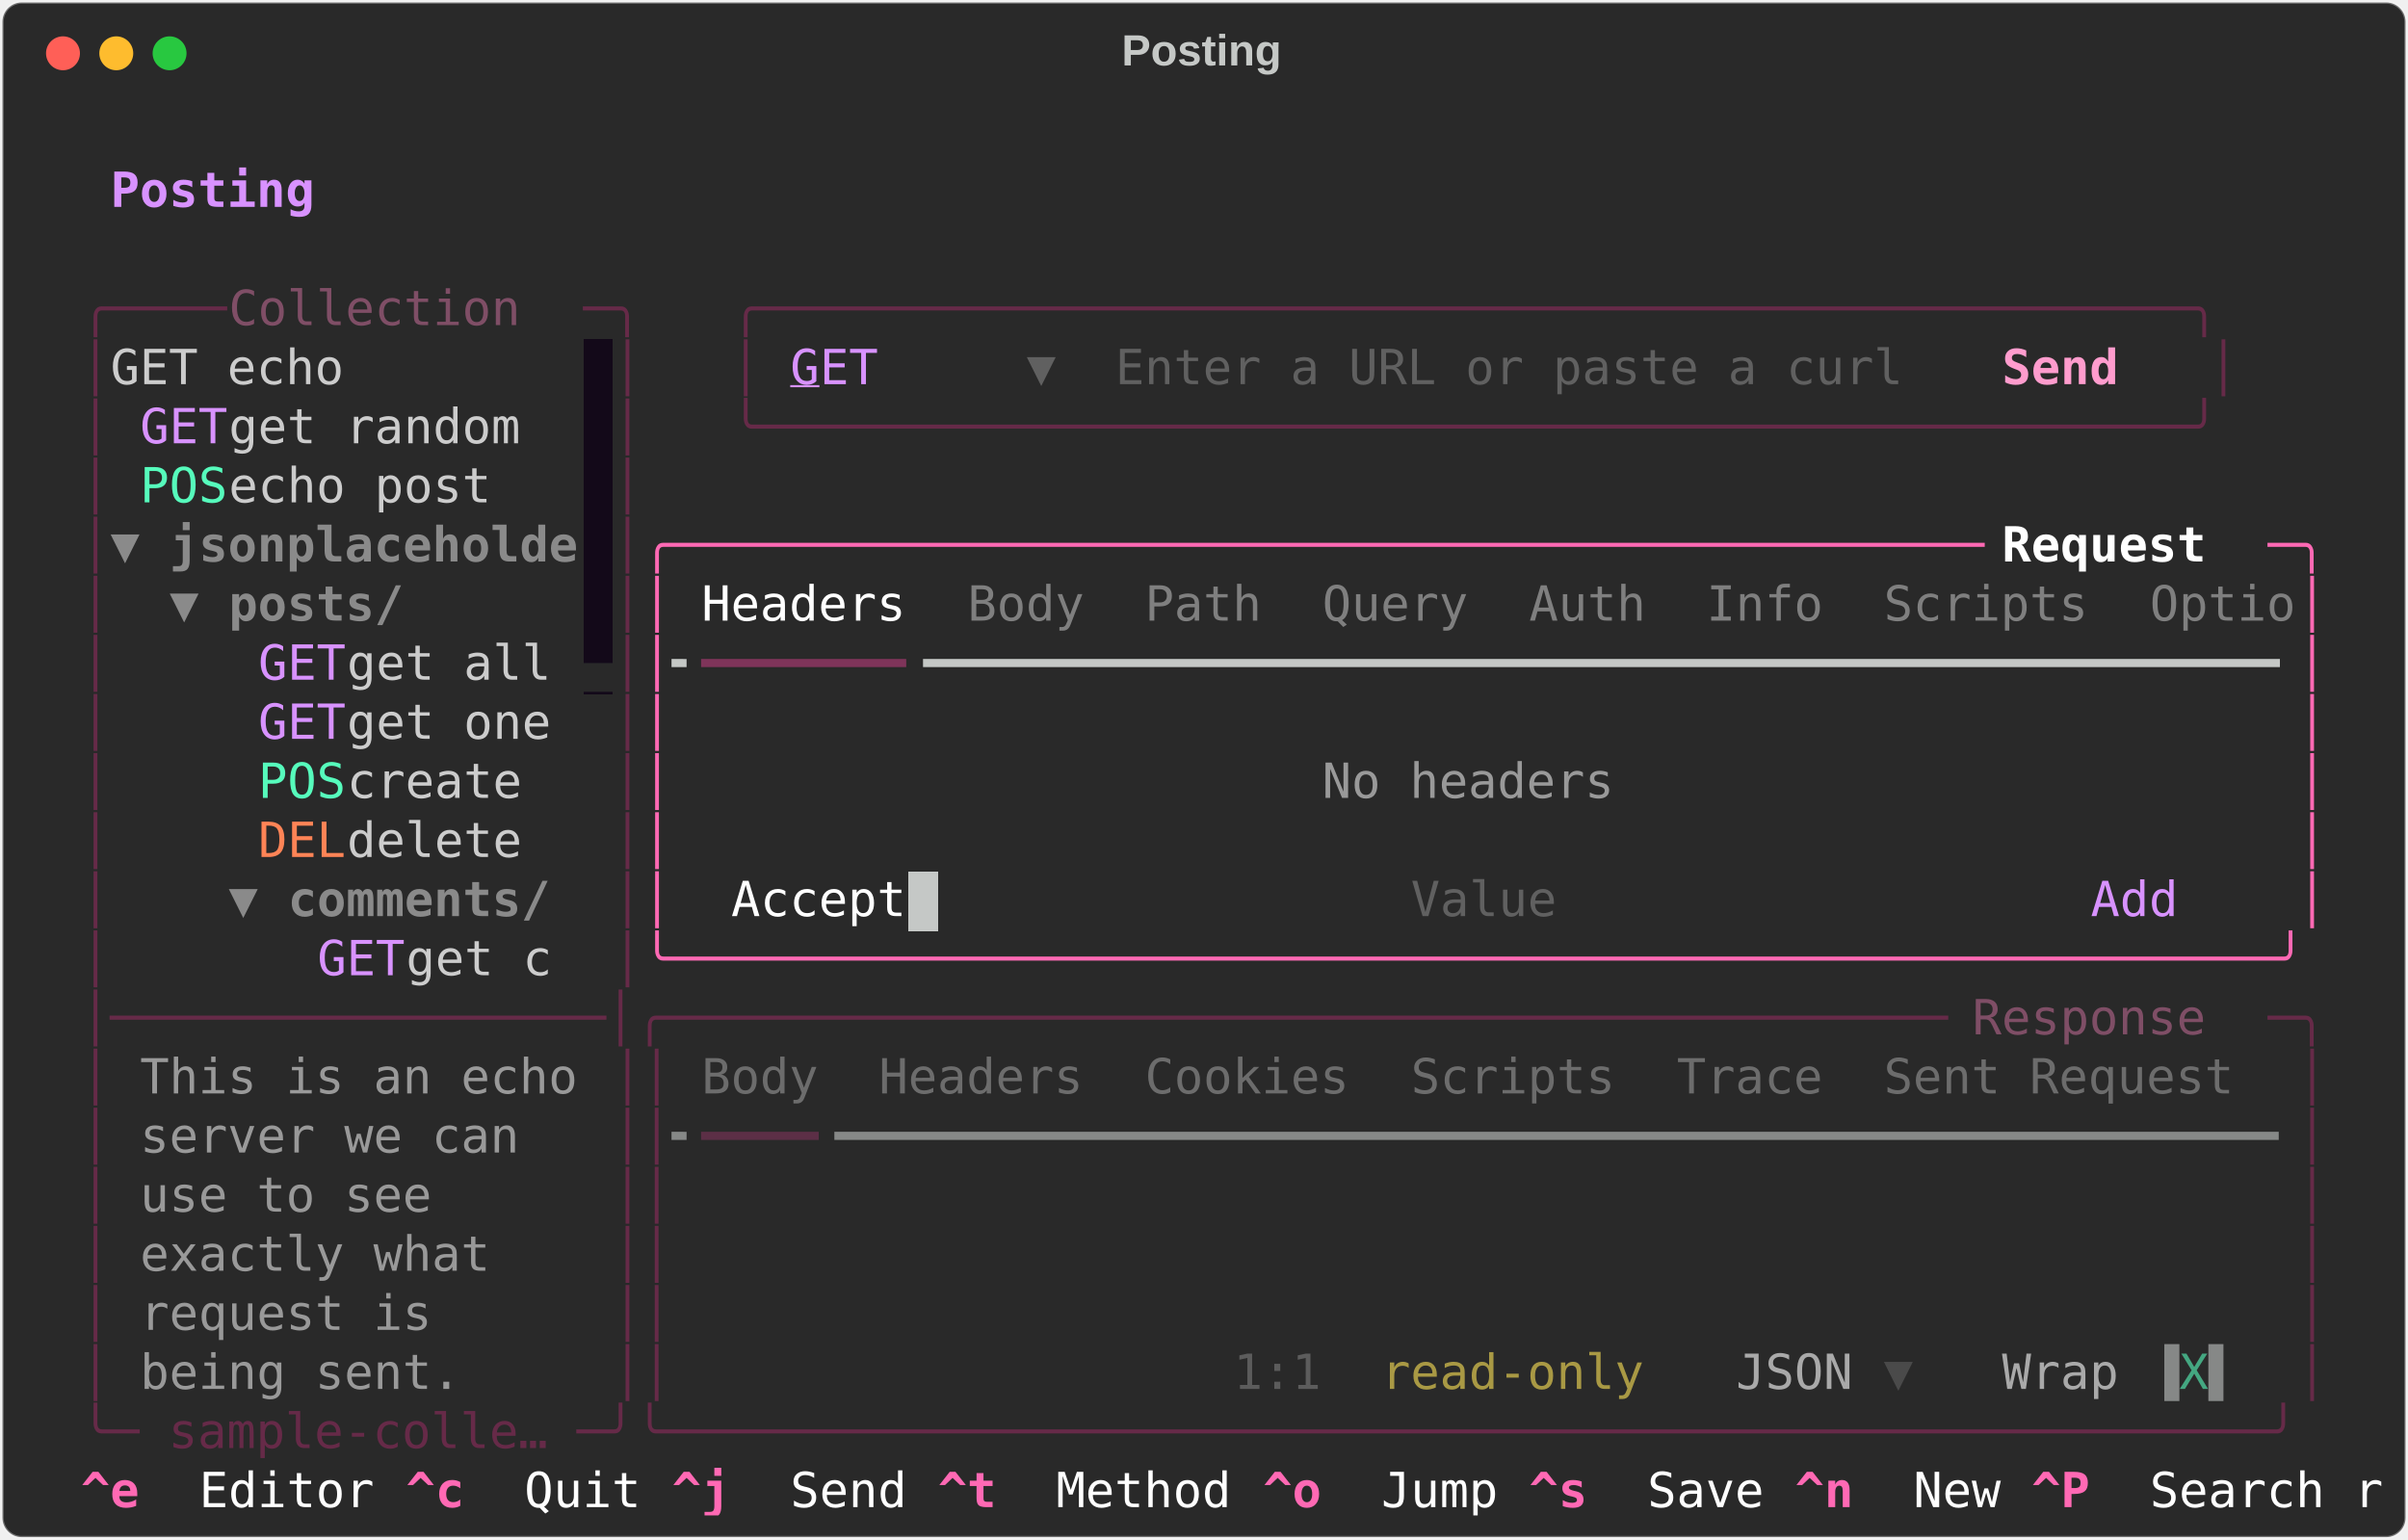
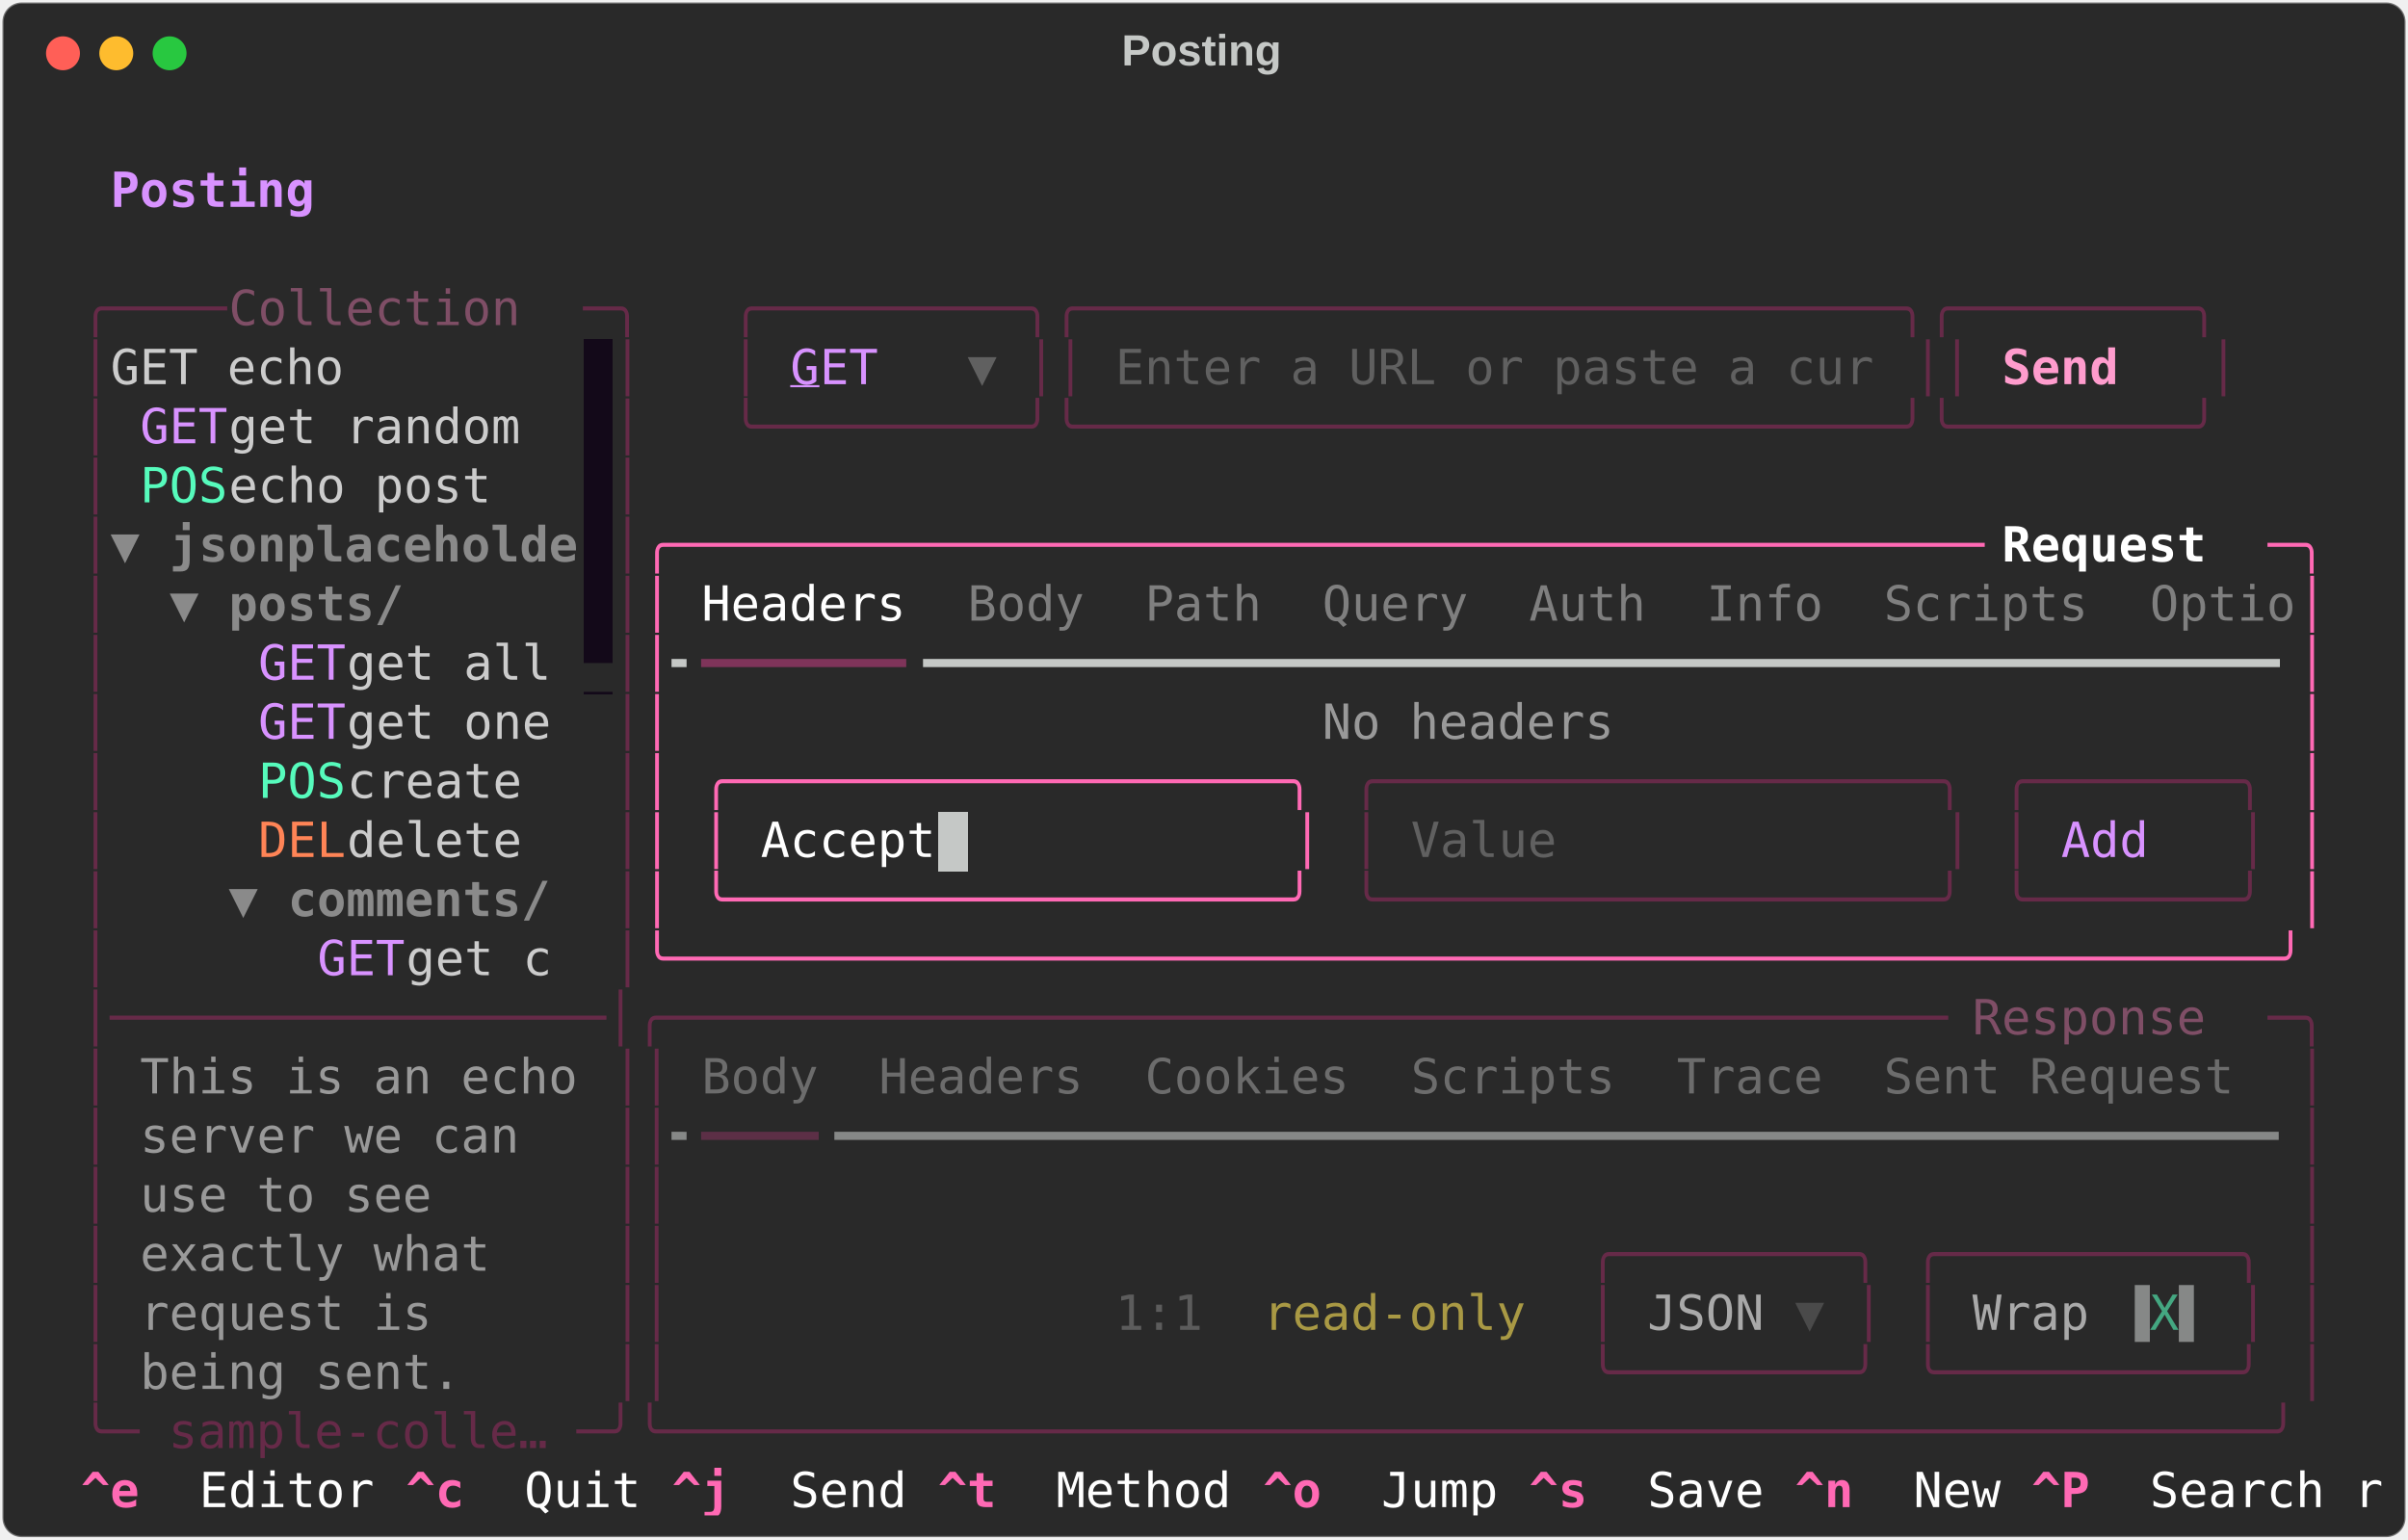
<svg xmlns="http://www.w3.org/2000/svg" class="rich-terminal" viewBox="0 0 994 635.6">
  <style>

    @font-face {
        font-family: "Fira Code";
        src: local("FiraCode-Regular"),
                url("https://cdnjs.cloudflare.com/ajax/libs/firacode/6.2.0/woff2/FiraCode-Regular.woff2") format("woff2"),
                url("https://cdnjs.cloudflare.com/ajax/libs/firacode/6.2.0/woff/FiraCode-Regular.woff") format("woff");
        font-style: normal;
        font-weight: 400;
    }
    @font-face {
        font-family: "Fira Code";
        src: local("FiraCode-Bold"),
                url("https://cdnjs.cloudflare.com/ajax/libs/firacode/6.2.0/woff2/FiraCode-Bold.woff2") format("woff2"),
                url("https://cdnjs.cloudflare.com/ajax/libs/firacode/6.2.0/woff/FiraCode-Bold.woff") format("woff");
        font-style: bold;
        font-weight: 700;
    }

    .terminal-matrix {
        font-family: Fira Code, monospace;
        font-size: 20px;
        line-height: 24.4px;
        font-variant-east-asian: full-width;
    }

    .terminal-title {
        font-size: 18px;
        font-weight: bold;
        font-family: arial;
    }

    .terminal-r1 { fill: #c5c8c6 }
.terminal-r2 { fill: #d892ff;font-weight: bold }
.terminal-r3 { fill: #662a48 }
.terminal-r4 { fill: #7f4e66 }
.terminal-r5 { fill: #cccccc }
.terminal-r6 { fill: #292929 }
.terminal-r7 { fill: #d892ff;text-decoration: underline; }
.terminal-r8 { fill: #d892ff }
.terminal-r9 { fill: #606060 }
.terminal-r10 { fill: #ff9ccd;font-weight: bold }
.terminal-r11 { fill: #56fbbc }
.terminal-r12 { fill: #999999 }
.terminal-r13 { fill: #8a8a8a }
.terminal-r14 { fill: #8a8a8a;font-weight: bold }
.terminal-r15 { fill: #ff69b4 }
.terminal-r16 { fill: #ffffff;font-weight: bold }
.terminal-r17 { fill: #ffffff }
.terminal-r18 { fill: #7f7f7f }
.terminal-r19 { fill: #7f345a }
.terminal-r20 { fill: #ff8456 }
.terminal-r21 { fill: #6c6c6c }
.terminal-r22 { fill: #868887 }
.terminal-r23 { fill: #5c2f46 }
.terminal-r24 { fill: #5c5c5c }
.terminal-r25 { fill: #a99944 }
.terminal-r26 { fill: #a9a9a9 }
.terminal-r27 { fill: #4a4a4a }
.terminal-r28 { fill: #44a781 }
.terminal-r29 { fill: #ff69b4;font-weight: bold }
    </style>
  <defs>
    <clipPath id="terminal-clip-terminal">
      <rect x="0" y="0" width="975.0" height="584.6" />
    </clipPath>
    <clipPath id="terminal-line-0">
      <rect x="0" y="1.5" width="976" height="24.65" />
    </clipPath>
    <clipPath id="terminal-line-1">
      <rect x="0" y="25.9" width="976" height="24.65" />
    </clipPath>
    <clipPath id="terminal-line-2">
      <rect x="0" y="50.3" width="976" height="24.65" />
    </clipPath>
    <clipPath id="terminal-line-3">
      <rect x="0" y="74.7" width="976" height="24.65" />
    </clipPath>
    <clipPath id="terminal-line-4">
      <rect x="0" y="99.1" width="976" height="24.65" />
    </clipPath>
    <clipPath id="terminal-line-5">
      <rect x="0" y="123.5" width="976" height="24.65" />
    </clipPath>
    <clipPath id="terminal-line-6">
      <rect x="0" y="147.9" width="976" height="24.65" />
    </clipPath>
    <clipPath id="terminal-line-7">
      <rect x="0" y="172.3" width="976" height="24.65" />
    </clipPath>
    <clipPath id="terminal-line-8">
      <rect x="0" y="196.7" width="976" height="24.65" />
    </clipPath>
    <clipPath id="terminal-line-9">
      <rect x="0" y="221.1" width="976" height="24.65" />
    </clipPath>
    <clipPath id="terminal-line-10">
      <rect x="0" y="245.5" width="976" height="24.65" />
    </clipPath>
    <clipPath id="terminal-line-11">
      <rect x="0" y="269.9" width="976" height="24.65" />
    </clipPath>
    <clipPath id="terminal-line-12">
      <rect x="0" y="294.3" width="976" height="24.65" />
    </clipPath>
    <clipPath id="terminal-line-13">
      <rect x="0" y="318.7" width="976" height="24.65" />
    </clipPath>
    <clipPath id="terminal-line-14">
      <rect x="0" y="343.1" width="976" height="24.65" />
    </clipPath>
    <clipPath id="terminal-line-15">
      <rect x="0" y="367.5" width="976" height="24.65" />
    </clipPath>
    <clipPath id="terminal-line-16">
      <rect x="0" y="391.9" width="976" height="24.65" />
    </clipPath>
    <clipPath id="terminal-line-17">
      <rect x="0" y="416.3" width="976" height="24.65" />
    </clipPath>
    <clipPath id="terminal-line-18">
      <rect x="0" y="440.7" width="976" height="24.65" />
    </clipPath>
    <clipPath id="terminal-line-19">
      <rect x="0" y="465.1" width="976" height="24.65" />
    </clipPath>
    <clipPath id="terminal-line-20">
      <rect x="0" y="489.5" width="976" height="24.65" />
    </clipPath>
    <clipPath id="terminal-line-21">
      <rect x="0" y="513.9" width="976" height="24.65" />
    </clipPath>
    <clipPath id="terminal-line-22">
      <rect x="0" y="538.3" width="976" height="24.65" />
    </clipPath>
  </defs>
  <rect fill="#292929" stroke="rgba(255,255,255,0.35)" stroke-width="1" x="1" y="1" width="992" height="633.6" rx="8" />
  <text class="terminal-title" fill="#c5c8c6" text-anchor="middle" x="496" y="27">Posting</text>
  <g transform="translate(26,22)">
    <circle cx="0" cy="0" r="7" fill="#ff5f57" />
    <circle cx="22" cy="0" r="7" fill="#febc2e" />
    <circle cx="44" cy="0" r="7" fill="#28c840" />
  </g>
  <g transform="translate(9, 41)" clip-path="url(#terminal-clip-terminal)">
    <rect fill="#130919" x="231.8" y="99.1" width="12.2" height="24.65" shape-rendering="crispEdges" />
    <rect fill="#130919" x="231.8" y="123.5" width="12.2" height="24.65" shape-rendering="crispEdges" />
    <rect fill="#130919" x="231.8" y="147.9" width="12.2" height="24.65" shape-rendering="crispEdges" />
    <rect fill="#130919" x="231.8" y="172.3" width="12.2" height="24.65" shape-rendering="crispEdges" />
    <rect fill="#130919" x="231.8" y="196.7" width="12.2" height="24.65" shape-rendering="crispEdges" />
    <rect fill="#130919" x="231.8" y="221.1" width="12.2" height="24.65" shape-rendering="crispEdges" />
-     <rect fill="#c5c8c6" x="366" y="318.7" width="12.2" height="24.65" shape-rendering="crispEdges" />
+     <rect fill="#c5c8c6" x="378.2" y="294.3" width="12.2" height="24.65" shape-rendering="crispEdges" />
    <g class="terminal-matrix">
      <text class="terminal-r1" x="976" y="20" textLength="12.2" clip-path="url(#terminal-line-0)">
</text>
      <text class="terminal-r2" x="36.6" y="44.4" textLength="85.4" clip-path="url(#terminal-line-1)">Posting</text>
      <text class="terminal-r1" x="976" y="44.4" textLength="12.2" clip-path="url(#terminal-line-1)">
</text>
      <text class="terminal-r1" x="976" y="68.8" textLength="12.2" clip-path="url(#terminal-line-2)">
</text>
      <text class="terminal-r3" x="24.4" y="93.2" textLength="61" clip-path="url(#terminal-line-3)">╭────</text>
      <text class="terminal-r4" x="85.4" y="93.2" textLength="146.4" clip-path="url(#terminal-line-3)"> Collection </text>
      <text class="terminal-r3" x="231.8" y="93.2" textLength="24.4" clip-path="url(#terminal-line-3)">─╮</text>
-       <text class="terminal-r3" x="292.8" y="93.2" textLength="622.2" clip-path="url(#terminal-line-3)">╭─────────────────────────────────────────────────╮</text>
+       <text class="terminal-r3" x="292.8" y="93.2" textLength="622.2" clip-path="url(#terminal-line-3)">╭─────────╮╭────────────────────────────╮╭────────╮</text>
      <text class="terminal-r1" x="976" y="93.2" textLength="12.2" clip-path="url(#terminal-line-3)">
</text>
      <text class="terminal-r3" x="24.4" y="117.6" textLength="12.2" clip-path="url(#terminal-line-4)">│</text>
      <text class="terminal-r5" x="36.6" y="117.6" textLength="109.8" clip-path="url(#terminal-line-4)"> GET echo</text>
      <text class="terminal-r3" x="244" y="117.6" textLength="12.2" clip-path="url(#terminal-line-4)">│</text>
      <text class="terminal-r3" x="292.8" y="117.6" textLength="12.2" clip-path="url(#terminal-line-4)">│</text>
      <text class="terminal-r7" x="317.2" y="117.6" textLength="12.2" clip-path="url(#terminal-line-4)">G</text>
      <text class="terminal-r8" x="329.4" y="117.6" textLength="24.4" clip-path="url(#terminal-line-4)">ET</text>
-       <text class="terminal-r9" x="414.8" y="117.6" textLength="12.2" clip-path="url(#terminal-line-4)">▼</text>
-       <text class="terminal-r9" x="451.4" y="117.6" textLength="341.6" clip-path="url(#terminal-line-4)">Enter a URL or paste a curl </text>
+       <text class="terminal-r9" x="390.4" y="117.6" textLength="12.2" clip-path="url(#terminal-line-4)">▼</text>
+       <text class="terminal-r3" x="414.8" y="117.6" textLength="24.4" clip-path="url(#terminal-line-4)">││</text>
+       <text class="terminal-r9" x="451.4" y="117.6" textLength="317.2" clip-path="url(#terminal-line-4)">Enter a URL or paste a cur</text>
+       <text class="terminal-r3" x="780.8" y="117.6" textLength="24.4" clip-path="url(#terminal-line-4)">││</text>
      <text class="terminal-r10" x="817.4" y="117.6" textLength="73.2" clip-path="url(#terminal-line-4)"> Send </text>
      <text class="terminal-r3" x="902.8" y="117.6" textLength="12.2" clip-path="url(#terminal-line-4)">│</text>
      <text class="terminal-r1" x="976" y="117.6" textLength="12.2" clip-path="url(#terminal-line-4)">
</text>
      <text class="terminal-r3" x="24.4" y="142" textLength="12.2" clip-path="url(#terminal-line-5)">│</text>
      <text class="terminal-r8" x="48.8" y="142" textLength="36.6" clip-path="url(#terminal-line-5)">GET</text>
      <text class="terminal-r5" x="85.4" y="142" textLength="146.4" clip-path="url(#terminal-line-5)"> get random </text>
      <text class="terminal-r3" x="244" y="142" textLength="12.2" clip-path="url(#terminal-line-5)">│</text>
-       <text class="terminal-r3" x="292.8" y="142" textLength="622.2" clip-path="url(#terminal-line-5)">╰─────────────────────────────────────────────────╯</text>
+       <text class="terminal-r3" x="292.8" y="142" textLength="622.2" clip-path="url(#terminal-line-5)">╰─────────╯╰────────────────────────────╯╰────────╯</text>
      <text class="terminal-r1" x="976" y="142" textLength="12.2" clip-path="url(#terminal-line-5)">
</text>
      <text class="terminal-r3" x="24.4" y="166.4" textLength="12.2" clip-path="url(#terminal-line-6)">│</text>
      <text class="terminal-r11" x="48.8" y="166.4" textLength="36.6" clip-path="url(#terminal-line-6)">POS</text>
      <text class="terminal-r5" x="85.4" y="166.4" textLength="122" clip-path="url(#terminal-line-6)"> echo post</text>
      <text class="terminal-r3" x="244" y="166.4" textLength="12.2" clip-path="url(#terminal-line-6)">│</text>
      <text class="terminal-r1" x="976" y="166.4" textLength="12.2" clip-path="url(#terminal-line-6)">
</text>
      <text class="terminal-r3" x="24.4" y="190.8" textLength="12.2" clip-path="url(#terminal-line-7)">│</text>
      <text class="terminal-r13" x="36.6" y="190.8" textLength="24.4" clip-path="url(#terminal-line-7)">▼ </text>
      <text class="terminal-r14" x="61" y="190.8" textLength="170.8" clip-path="url(#terminal-line-7)">jsonplaceholde</text>
      <text class="terminal-r3" x="244" y="190.8" textLength="12.2" clip-path="url(#terminal-line-7)">│</text>
      <text class="terminal-r15" x="256.2" y="190.8" textLength="561.2" clip-path="url(#terminal-line-7)">╭─────────────────────────────────────────────</text>
      <text class="terminal-r16" x="817.4" y="190.8" textLength="109.8" clip-path="url(#terminal-line-7)"> Request </text>
      <text class="terminal-r15" x="927.2" y="190.8" textLength="24.4" clip-path="url(#terminal-line-7)">─╮</text>
      <text class="terminal-r1" x="976" y="190.8" textLength="12.2" clip-path="url(#terminal-line-7)">
</text>
      <text class="terminal-r3" x="24.4" y="215.2" textLength="12.2" clip-path="url(#terminal-line-8)">│</text>
      <text class="terminal-r13" x="61" y="215.2" textLength="24.4" clip-path="url(#terminal-line-8)">▼ </text>
      <text class="terminal-r14" x="85.4" y="215.2" textLength="73.2" clip-path="url(#terminal-line-8)">posts/</text>
      <text class="terminal-r3" x="244" y="215.2" textLength="12.2" clip-path="url(#terminal-line-8)">│</text>
      <text class="terminal-r15" x="256.2" y="215.2" textLength="12.2" clip-path="url(#terminal-line-8)">│</text>
      <text class="terminal-r17" x="280.6" y="215.2" textLength="85.4" clip-path="url(#terminal-line-8)">Headers</text>
      <text class="terminal-r18" x="390.4" y="215.2" textLength="48.8" clip-path="url(#terminal-line-8)">Body</text>
      <text class="terminal-r18" x="463.6" y="215.2" textLength="48.8" clip-path="url(#terminal-line-8)">Path</text>
      <text class="terminal-r18" x="536.8" y="215.2" textLength="61" clip-path="url(#terminal-line-8)">Query</text>
      <text class="terminal-r18" x="622.2" y="215.2" textLength="48.8" clip-path="url(#terminal-line-8)">Auth</text>
      <text class="terminal-r18" x="695.4" y="215.2" textLength="48.8" clip-path="url(#terminal-line-8)">Info</text>
      <text class="terminal-r18" x="768.6" y="215.2" textLength="85.4" clip-path="url(#terminal-line-8)">Scripts</text>
      <text class="terminal-r18" x="878.4" y="215.2" textLength="61" clip-path="url(#terminal-line-8)">Optio</text>
      <text class="terminal-r15" x="939.4" y="215.2" textLength="12.2" clip-path="url(#terminal-line-8)">│</text>
      <text class="terminal-r1" x="976" y="215.2" textLength="12.2" clip-path="url(#terminal-line-8)">
</text>
      <text class="terminal-r3" x="24.4" y="239.6" textLength="12.2" clip-path="url(#terminal-line-9)">│</text>
      <text class="terminal-r8" x="97.6" y="239.6" textLength="36.6" clip-path="url(#terminal-line-9)">GET</text>
      <text class="terminal-r5" x="134.2" y="239.6" textLength="97.6" clip-path="url(#terminal-line-9)"> get all</text>
      <text class="terminal-r6" x="231.8" y="239.6" textLength="12.2" clip-path="url(#terminal-line-9)">▄</text>
      <text class="terminal-r3" x="244" y="239.6" textLength="12.2" clip-path="url(#terminal-line-9)">│</text>
      <text class="terminal-r15" x="256.2" y="239.6" textLength="12.2" clip-path="url(#terminal-line-9)">│</text>
      <text class="terminal-r1" x="268.4" y="239.6" textLength="12.2" clip-path="url(#terminal-line-9)">╸</text>
      <text class="terminal-r19" x="280.6" y="239.6" textLength="85.4" clip-path="url(#terminal-line-9)">━━━━━━━</text>
      <text class="terminal-r1" x="366" y="239.6" textLength="573.4" clip-path="url(#terminal-line-9)">╺━━━━━━━━━━━━━━━━━━━━━━━━━━━━━━━━━━━━━━━━━━━━━━</text>
      <text class="terminal-r15" x="939.4" y="239.6" textLength="12.2" clip-path="url(#terminal-line-9)">│</text>
      <text class="terminal-r1" x="976" y="239.6" textLength="12.2" clip-path="url(#terminal-line-9)">
</text>
      <text class="terminal-r3" x="24.4" y="264" textLength="12.2" clip-path="url(#terminal-line-10)">│</text>
      <text class="terminal-r8" x="97.6" y="264" textLength="36.6" clip-path="url(#terminal-line-10)">GET</text>
      <text class="terminal-r5" x="134.2" y="264" textLength="97.6" clip-path="url(#terminal-line-10)"> get one</text>
      <text class="terminal-r3" x="244" y="264" textLength="12.2" clip-path="url(#terminal-line-10)">│</text>
      <text class="terminal-r15" x="256.2" y="264" textLength="12.2" clip-path="url(#terminal-line-10)">│</text>
+       <text class="terminal-r12" x="536.8" y="264" textLength="122" clip-path="url(#terminal-line-10)">No headers</text>
      <text class="terminal-r15" x="939.4" y="264" textLength="12.2" clip-path="url(#terminal-line-10)">│</text>
      <text class="terminal-r1" x="976" y="264" textLength="12.2" clip-path="url(#terminal-line-10)">
</text>
      <text class="terminal-r3" x="24.4" y="288.4" textLength="12.2" clip-path="url(#terminal-line-11)">│</text>
      <text class="terminal-r11" x="97.6" y="288.4" textLength="36.6" clip-path="url(#terminal-line-11)">POS</text>
      <text class="terminal-r5" x="134.2" y="288.4" textLength="85.4" clip-path="url(#terminal-line-11)"> create</text>
      <text class="terminal-r3" x="244" y="288.4" textLength="12.2" clip-path="url(#terminal-line-11)">│</text>
      <text class="terminal-r15" x="256.2" y="288.4" textLength="12.2" clip-path="url(#terminal-line-11)">│</text>
-       <text class="terminal-r12" x="536.8" y="288.4" textLength="122" clip-path="url(#terminal-line-11)">No headers</text>
+       <text class="terminal-r15" x="280.6" y="288.4" textLength="256.2" clip-path="url(#terminal-line-11)">╭───────────────────╮</text>
+       <text class="terminal-r3" x="549" y="288.4" textLength="256.2" clip-path="url(#terminal-line-11)">╭───────────────────╮</text>
+       <text class="terminal-r3" x="817.4" y="288.4" textLength="109.8" clip-path="url(#terminal-line-11)">╭───────╮</text>
      <text class="terminal-r15" x="939.4" y="288.4" textLength="12.2" clip-path="url(#terminal-line-11)">│</text>
      <text class="terminal-r1" x="976" y="288.4" textLength="12.2" clip-path="url(#terminal-line-11)">
</text>
      <text class="terminal-r3" x="24.4" y="312.8" textLength="12.2" clip-path="url(#terminal-line-12)">│</text>
      <text class="terminal-r20" x="97.6" y="312.8" textLength="36.6" clip-path="url(#terminal-line-12)">DEL</text>
      <text class="terminal-r5" x="134.2" y="312.8" textLength="97.6" clip-path="url(#terminal-line-12)"> delete </text>
      <text class="terminal-r3" x="244" y="312.8" textLength="12.2" clip-path="url(#terminal-line-12)">│</text>
      <text class="terminal-r15" x="256.2" y="312.8" textLength="12.2" clip-path="url(#terminal-line-12)">│</text>
+       <text class="terminal-r15" x="280.6" y="312.8" textLength="12.2" clip-path="url(#terminal-line-12)">│</text>
+       <text class="terminal-r17" x="305" y="312.8" textLength="73.2" clip-path="url(#terminal-line-12)">Accept</text>
+       <text class="terminal-r15" x="524.6" y="312.8" textLength="12.2" clip-path="url(#terminal-line-12)">│</text>
+       <text class="terminal-r3" x="549" y="312.8" textLength="12.2" clip-path="url(#terminal-line-12)">│</text>
+       <text class="terminal-r9" x="573.4" y="312.8" textLength="61" clip-path="url(#terminal-line-12)">Value</text>
+       <text class="terminal-r3" x="793" y="312.8" textLength="12.2" clip-path="url(#terminal-line-12)">│</text>
+       <text class="terminal-r3" x="817.4" y="312.8" textLength="12.2" clip-path="url(#terminal-line-12)">│</text>
+       <text class="terminal-r8" x="841.8" y="312.8" textLength="61" clip-path="url(#terminal-line-12)"> Add </text>
+       <text class="terminal-r3" x="915" y="312.8" textLength="12.2" clip-path="url(#terminal-line-12)">│</text>
      <text class="terminal-r15" x="939.4" y="312.8" textLength="12.2" clip-path="url(#terminal-line-12)">│</text>
      <text class="terminal-r1" x="976" y="312.8" textLength="12.2" clip-path="url(#terminal-line-12)">
</text>
      <text class="terminal-r3" x="24.4" y="337.2" textLength="12.2" clip-path="url(#terminal-line-13)">│</text>
      <text class="terminal-r13" x="85.4" y="337.2" textLength="24.4" clip-path="url(#terminal-line-13)">▼ </text>
      <text class="terminal-r14" x="109.8" y="337.2" textLength="109.8" clip-path="url(#terminal-line-13)">comments/</text>
      <text class="terminal-r3" x="244" y="337.2" textLength="12.2" clip-path="url(#terminal-line-13)">│</text>
      <text class="terminal-r15" x="256.2" y="337.2" textLength="12.2" clip-path="url(#terminal-line-13)">│</text>
-       <text class="terminal-r17" x="292.8" y="337.2" textLength="73.2" clip-path="url(#terminal-line-13)">Accept</text>
-       <text class="terminal-r9" x="573.4" y="337.2" textLength="61" clip-path="url(#terminal-line-13)">Value</text>
-       <text class="terminal-r8" x="854" y="337.2" textLength="61" clip-path="url(#terminal-line-13)"> Add </text>
+       <text class="terminal-r15" x="280.6" y="337.2" textLength="256.2" clip-path="url(#terminal-line-13)">╰───────────────────╯</text>
+       <text class="terminal-r3" x="549" y="337.2" textLength="256.2" clip-path="url(#terminal-line-13)">╰───────────────────╯</text>
+       <text class="terminal-r3" x="817.4" y="337.2" textLength="109.8" clip-path="url(#terminal-line-13)">╰───────╯</text>
      <text class="terminal-r15" x="939.4" y="337.2" textLength="12.2" clip-path="url(#terminal-line-13)">│</text>
      <text class="terminal-r1" x="976" y="337.2" textLength="12.2" clip-path="url(#terminal-line-13)">
</text>
      <text class="terminal-r3" x="24.4" y="361.6" textLength="12.2" clip-path="url(#terminal-line-14)">│</text>
      <text class="terminal-r8" x="122" y="361.6" textLength="36.6" clip-path="url(#terminal-line-14)">GET</text>
      <text class="terminal-r5" x="158.6" y="361.6" textLength="73.2" clip-path="url(#terminal-line-14)"> get c</text>
      <text class="terminal-r3" x="244" y="361.6" textLength="12.2" clip-path="url(#terminal-line-14)">│</text>
      <text class="terminal-r15" x="256.2" y="361.6" textLength="695.4" clip-path="url(#terminal-line-14)">╰───────────────────────────────────────────────────────╯</text>
      <text class="terminal-r1" x="976" y="361.6" textLength="12.2" clip-path="url(#terminal-line-14)">
</text>
      <text class="terminal-r3" x="24.4" y="386" textLength="780.8" clip-path="url(#terminal-line-15)">│─────────────────│╭────────────────────────────────────────────</text>
      <text class="terminal-r4" x="805.2" y="386" textLength="122" clip-path="url(#terminal-line-15)"> Response </text>
      <text class="terminal-r3" x="927.2" y="386" textLength="24.4" clip-path="url(#terminal-line-15)">─╮</text>
      <text class="terminal-r1" x="976" y="386" textLength="12.2" clip-path="url(#terminal-line-15)">
</text>
      <text class="terminal-r3" x="24.4" y="410.4" textLength="12.2" clip-path="url(#terminal-line-16)">│</text>
      <text class="terminal-r12" x="48.8" y="410.4" textLength="183" clip-path="url(#terminal-line-16)">This is an echo</text>
      <text class="terminal-r3" x="244" y="410.4" textLength="24.4" clip-path="url(#terminal-line-16)">││</text>
      <text class="terminal-r21" x="280.6" y="410.4" textLength="48.8" clip-path="url(#terminal-line-16)">Body</text>
      <text class="terminal-r21" x="353.8" y="410.4" textLength="85.4" clip-path="url(#terminal-line-16)">Headers</text>
      <text class="terminal-r21" x="463.6" y="410.4" textLength="85.4" clip-path="url(#terminal-line-16)">Cookies</text>
      <text class="terminal-r21" x="573.4" y="410.4" textLength="85.4" clip-path="url(#terminal-line-16)">Scripts</text>
      <text class="terminal-r21" x="683.2" y="410.4" textLength="61" clip-path="url(#terminal-line-16)">Trace</text>
      <text class="terminal-r21" x="768.6" y="410.4" textLength="146.4" clip-path="url(#terminal-line-16)">Sent Request</text>
      <text class="terminal-r3" x="939.4" y="410.4" textLength="12.2" clip-path="url(#terminal-line-16)">│</text>
      <text class="terminal-r1" x="976" y="410.4" textLength="12.2" clip-path="url(#terminal-line-16)">
</text>
      <text class="terminal-r3" x="24.4" y="434.8" textLength="12.2" clip-path="url(#terminal-line-17)">│</text>
      <text class="terminal-r12" x="48.8" y="434.8" textLength="158.6" clip-path="url(#terminal-line-17)">server we can</text>
      <text class="terminal-r3" x="244" y="434.8" textLength="24.4" clip-path="url(#terminal-line-17)">││</text>
      <text class="terminal-r22" x="268.4" y="434.8" textLength="12.2" clip-path="url(#terminal-line-17)">╸</text>
      <text class="terminal-r23" x="280.6" y="434.8" textLength="48.8" clip-path="url(#terminal-line-17)">━━━━</text>
      <text class="terminal-r22" x="329.4" y="434.8" textLength="610" clip-path="url(#terminal-line-17)">╺━━━━━━━━━━━━━━━━━━━━━━━━━━━━━━━━━━━━━━━━━━━━━━━━━</text>
      <text class="terminal-r3" x="939.4" y="434.8" textLength="12.2" clip-path="url(#terminal-line-17)">│</text>
      <text class="terminal-r1" x="976" y="434.8" textLength="12.2" clip-path="url(#terminal-line-17)">
</text>
      <text class="terminal-r3" x="24.4" y="459.2" textLength="12.2" clip-path="url(#terminal-line-18)">│</text>
      <text class="terminal-r12" x="48.8" y="459.2" textLength="122" clip-path="url(#terminal-line-18)">use to see</text>
      <text class="terminal-r3" x="244" y="459.2" textLength="24.4" clip-path="url(#terminal-line-18)">││</text>
      <text class="terminal-r3" x="939.4" y="459.2" textLength="12.2" clip-path="url(#terminal-line-18)">│</text>
      <text class="terminal-r1" x="976" y="459.2" textLength="12.2" clip-path="url(#terminal-line-18)">
</text>
      <text class="terminal-r3" x="24.4" y="483.6" textLength="12.2" clip-path="url(#terminal-line-19)">│</text>
      <text class="terminal-r12" x="48.8" y="483.6" textLength="146.4" clip-path="url(#terminal-line-19)">exactly what</text>
      <text class="terminal-r3" x="244" y="483.6" textLength="24.4" clip-path="url(#terminal-line-19)">││</text>
+       <text class="terminal-r3" x="646.6" y="483.6" textLength="122" clip-path="url(#terminal-line-19)">╭────────╮</text>
+       <text class="terminal-r3" x="780.8" y="483.6" textLength="146.4" clip-path="url(#terminal-line-19)">╭──────────╮</text>
      <text class="terminal-r3" x="939.4" y="483.6" textLength="12.2" clip-path="url(#terminal-line-19)">│</text>
      <text class="terminal-r1" x="976" y="483.6" textLength="12.2" clip-path="url(#terminal-line-19)">
</text>
      <text class="terminal-r3" x="24.4" y="508" textLength="12.2" clip-path="url(#terminal-line-20)">│</text>
      <text class="terminal-r12" x="48.8" y="508" textLength="122" clip-path="url(#terminal-line-20)">request is</text>
      <text class="terminal-r3" x="244" y="508" textLength="24.4" clip-path="url(#terminal-line-20)">││</text>
+       <text class="terminal-r24" x="451.4" y="508" textLength="36.6" clip-path="url(#terminal-line-20)">1:1</text>
+       <text class="terminal-r25" x="512.4" y="508" textLength="109.8" clip-path="url(#terminal-line-20)">read-only</text>
+       <text class="terminal-r3" x="646.6" y="508" textLength="12.2" clip-path="url(#terminal-line-20)">│</text>
+       <text class="terminal-r26" x="671" y="508" textLength="48.8" clip-path="url(#terminal-line-20)">JSON</text>
+       <text class="terminal-r27" x="732" y="508" textLength="12.2" clip-path="url(#terminal-line-20)">▼</text>
+       <text class="terminal-r3" x="756.4" y="508" textLength="12.2" clip-path="url(#terminal-line-20)">│</text>
+       <text class="terminal-r3" x="780.8" y="508" textLength="12.2" clip-path="url(#terminal-line-20)">│</text>
+       <text class="terminal-r26" x="805.2" y="508" textLength="48.8" clip-path="url(#terminal-line-20)">Wrap</text>
+       <text class="terminal-r22" x="866.2" y="508" textLength="12.2" clip-path="url(#terminal-line-20)">▐</text>
+       <text class="terminal-r28" x="878.4" y="508" textLength="12.2" clip-path="url(#terminal-line-20)">X</text>
+       <text class="terminal-r22" x="890.6" y="508" textLength="12.2" clip-path="url(#terminal-line-20)">▌</text>
+       <text class="terminal-r3" x="915" y="508" textLength="12.2" clip-path="url(#terminal-line-20)">│</text>
      <text class="terminal-r3" x="939.4" y="508" textLength="12.2" clip-path="url(#terminal-line-20)">│</text>
      <text class="terminal-r1" x="976" y="508" textLength="12.2" clip-path="url(#terminal-line-20)">
</text>
      <text class="terminal-r3" x="24.4" y="532.4" textLength="12.2" clip-path="url(#terminal-line-21)">│</text>
      <text class="terminal-r12" x="48.8" y="532.4" textLength="134.2" clip-path="url(#terminal-line-21)">being sent.</text>
      <text class="terminal-r3" x="244" y="532.4" textLength="24.4" clip-path="url(#terminal-line-21)">││</text>
-       <text class="terminal-r24" x="500.2" y="532.4" textLength="36.6" clip-path="url(#terminal-line-21)">1:1</text>
-       <text class="terminal-r25" x="561.2" y="532.4" textLength="109.8" clip-path="url(#terminal-line-21)">read-only</text>
-       <text class="terminal-r26" x="707.6" y="532.4" textLength="48.8" clip-path="url(#terminal-line-21)">JSON</text>
-       <text class="terminal-r27" x="768.6" y="532.4" textLength="12.2" clip-path="url(#terminal-line-21)">▼</text>
-       <text class="terminal-r26" x="817.4" y="532.4" textLength="48.8" clip-path="url(#terminal-line-21)">Wrap</text>
-       <text class="terminal-r22" x="878.4" y="532.4" textLength="12.2" clip-path="url(#terminal-line-21)">▐</text>
-       <text class="terminal-r28" x="890.6" y="532.4" textLength="12.2" clip-path="url(#terminal-line-21)">X</text>
-       <text class="terminal-r22" x="902.8" y="532.4" textLength="12.2" clip-path="url(#terminal-line-21)">▌</text>
+       <text class="terminal-r3" x="646.6" y="532.4" textLength="122" clip-path="url(#terminal-line-21)">╰────────╯</text>
+       <text class="terminal-r3" x="780.8" y="532.4" textLength="146.4" clip-path="url(#terminal-line-21)">╰──────────╯</text>
      <text class="terminal-r3" x="939.4" y="532.4" textLength="12.2" clip-path="url(#terminal-line-21)">│</text>
      <text class="terminal-r1" x="976" y="532.4" textLength="12.2" clip-path="url(#terminal-line-21)">
</text>
      <text class="terminal-r3" x="24.4" y="556.8" textLength="927.2" clip-path="url(#terminal-line-22)">╰─ sample-colle… ─╯╰───────────────────────────────────────────────────────╯</text>
      <text class="terminal-r1" x="976" y="556.8" textLength="12.2" clip-path="url(#terminal-line-22)">
</text>
      <text class="terminal-r29" x="24.4" y="581.2" textLength="48.8" clip-path="url(#terminal-line-23)"> ^e </text>
      <text class="terminal-r17" x="73.2" y="581.2" textLength="85.4" clip-path="url(#terminal-line-23)">Editor </text>
      <text class="terminal-r29" x="158.6" y="581.2" textLength="48.8" clip-path="url(#terminal-line-23)"> ^c </text>
      <text class="terminal-r17" x="207.4" y="581.2" textLength="61" clip-path="url(#terminal-line-23)">Quit </text>
      <text class="terminal-r29" x="268.4" y="581.2" textLength="48.8" clip-path="url(#terminal-line-23)"> ^j </text>
      <text class="terminal-r17" x="317.2" y="581.2" textLength="61" clip-path="url(#terminal-line-23)">Send </text>
      <text class="terminal-r29" x="378.2" y="581.2" textLength="48.8" clip-path="url(#terminal-line-23)"> ^t </text>
      <text class="terminal-r17" x="427" y="581.2" textLength="85.4" clip-path="url(#terminal-line-23)">Method </text>
      <text class="terminal-r29" x="512.4" y="581.2" textLength="48.8" clip-path="url(#terminal-line-23)"> ^o </text>
      <text class="terminal-r17" x="561.2" y="581.2" textLength="61" clip-path="url(#terminal-line-23)">Jump </text>
      <text class="terminal-r29" x="622.2" y="581.2" textLength="48.8" clip-path="url(#terminal-line-23)"> ^s </text>
      <text class="terminal-r17" x="671" y="581.2" textLength="61" clip-path="url(#terminal-line-23)">Save </text>
      <text class="terminal-r29" x="732" y="581.2" textLength="48.8" clip-path="url(#terminal-line-23)"> ^n </text>
      <text class="terminal-r17" x="780.8" y="581.2" textLength="48.8" clip-path="url(#terminal-line-23)">New </text>
      <text class="terminal-r29" x="829.6" y="581.2" textLength="48.8" clip-path="url(#terminal-line-23)"> ^P </text>
      <text class="terminal-r17" x="878.4" y="581.2" textLength="97.6" clip-path="url(#terminal-line-23)">Search r</text>
    </g>
  </g>
</svg>
